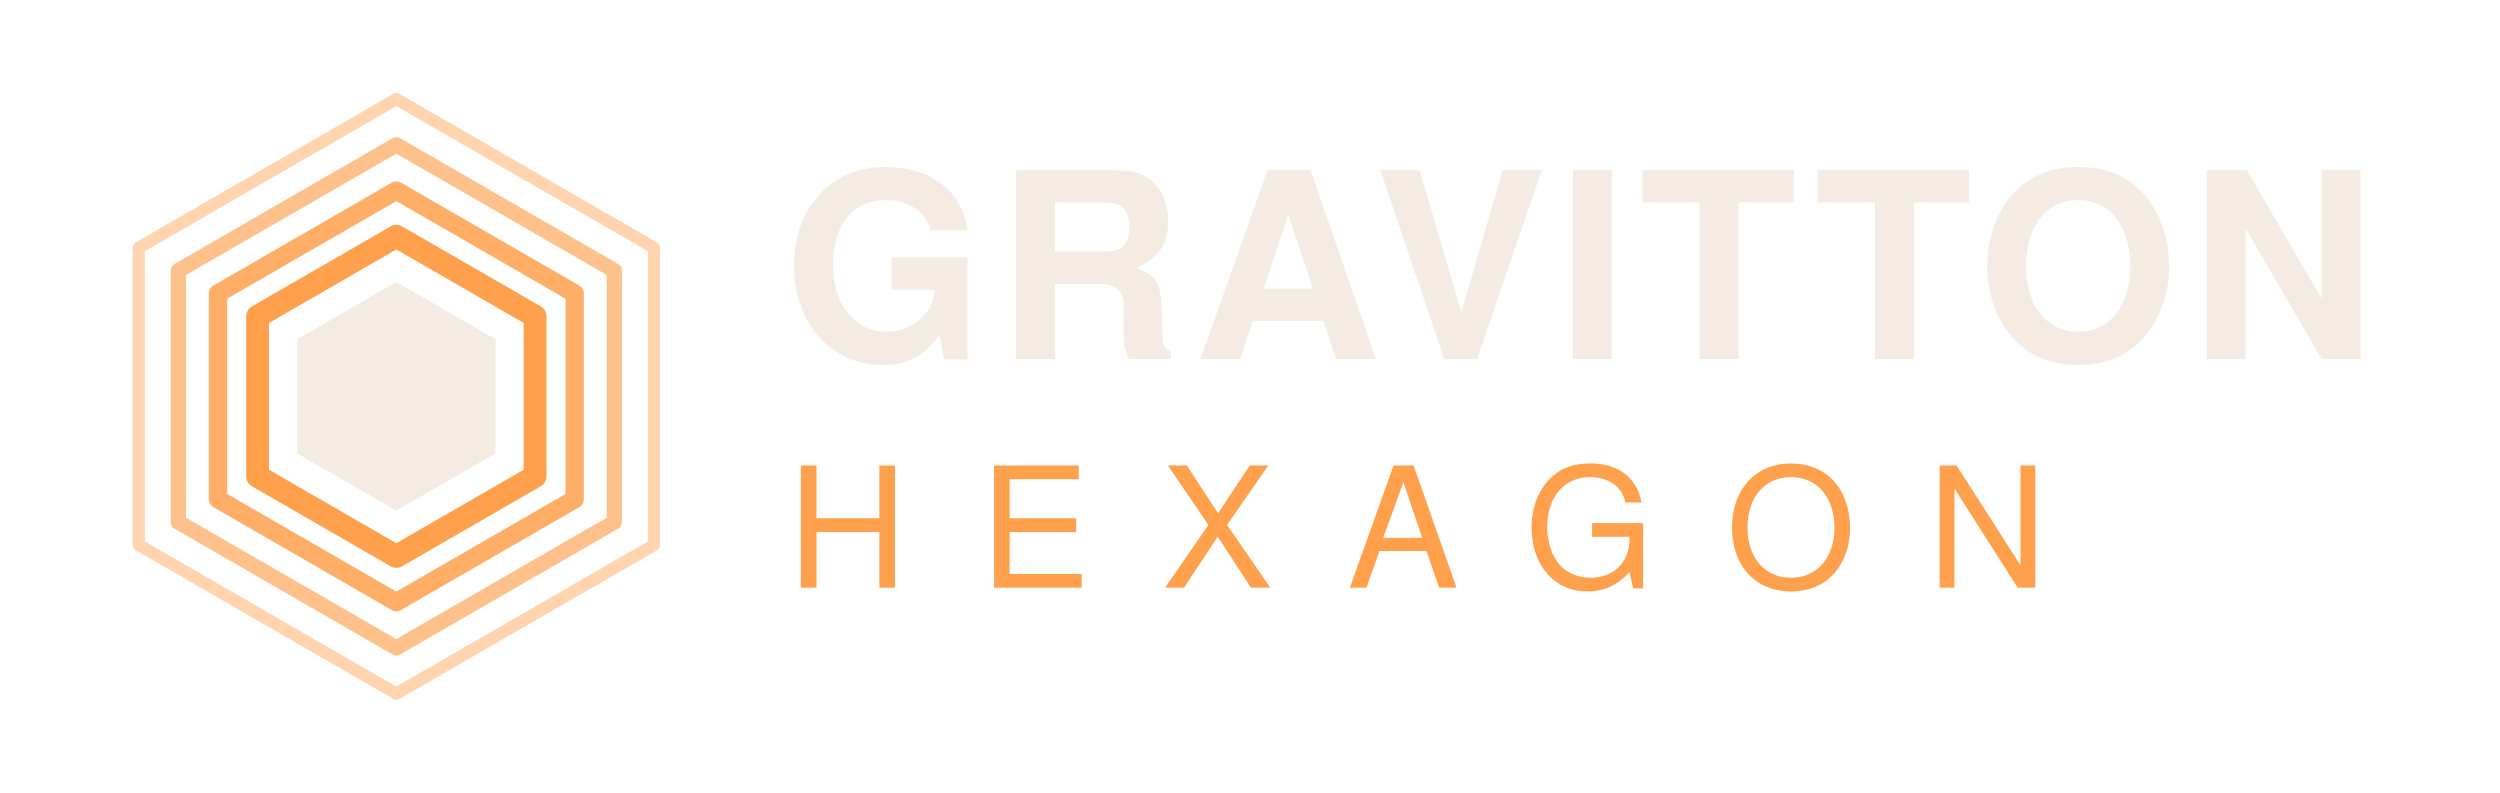
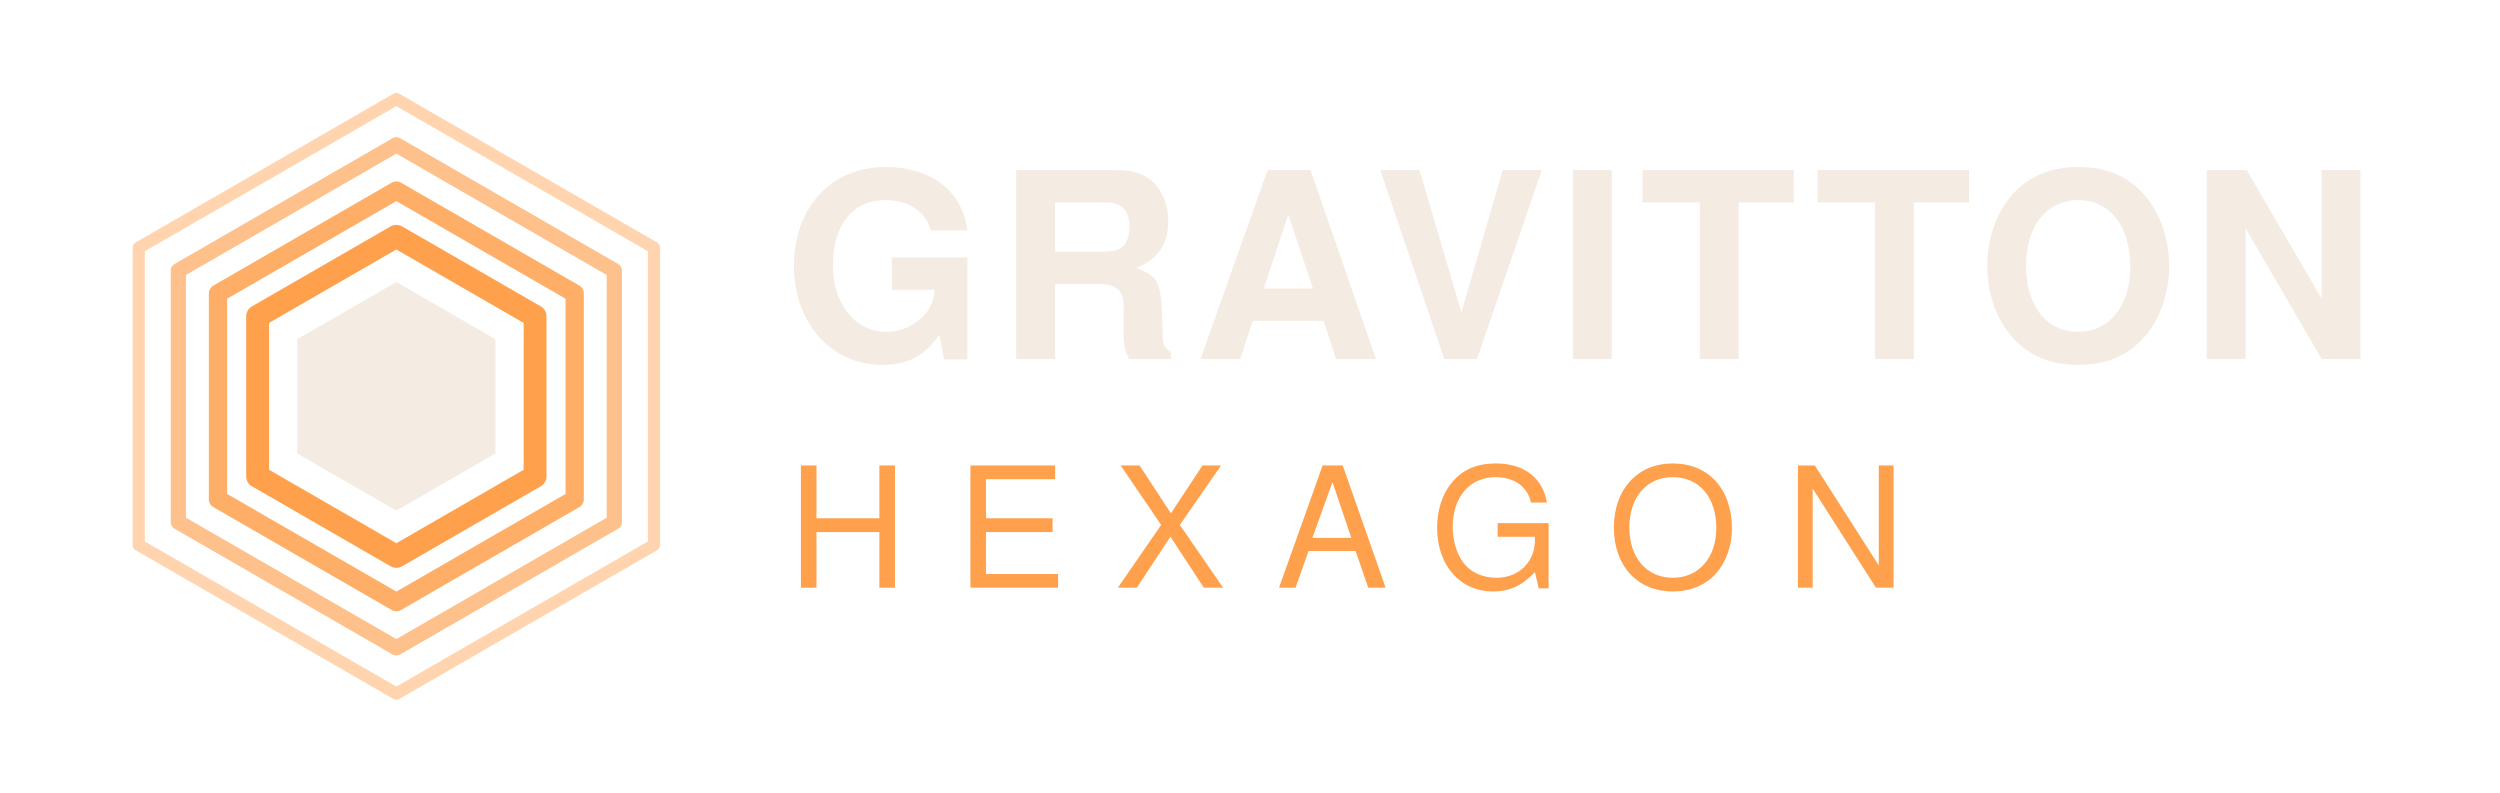
<svg xmlns="http://www.w3.org/2000/svg" width="328" height="104" viewBox="0 0 328 104" role="img" aria-label="Gravitton hexagon">
  <g>
    <polygon points="85.8,71.5 52.0,91.0 18.2,71.5 18.2,32.5 52.0,13.0 85.8,32.5" fill="none" stroke="#ffa04d" stroke-width="1.6" stroke-linejoin="round" opacity="0.45" />
    <polygon points="80.6,68.5 52.0,85.0 23.4,68.5 23.4,35.5 52.0,19.0 80.6,35.5" fill="none" stroke="#ffa04d" stroke-width="2.0" stroke-linejoin="round" opacity="0.65" />
    <polygon points="75.4,65.5 52.0,79.0 28.6,65.5 28.6,38.5 52.0,25.0 75.4,38.5" fill="none" stroke="#ffa04d" stroke-width="2.4" stroke-linejoin="round" opacity="0.85" />
    <polygon points="70.2,62.5 52.0,73.0 33.8,62.5 33.8,41.5 52.0,31.0 70.2,41.5" fill="none" stroke="#ffa04d" stroke-width="3.0" stroke-linejoin="round" opacity="1.0" />
    <polygon points="65.0,59.5 52.0,67.0 39.0,59.5 39.0,44.5 52.0,37.0 65.0,44.5" fill="#f4ece3" />
  </g>
  <text x="102.75" y="47.1" font-family="Helvetica Neue, Helvetica, Arial, sans-serif" font-size="34" font-weight="700" letter-spacing="1.4" fill="#f4ece3">GRAVITTON</text>
-   <text x="103.25" y="77.1" font-family="Helvetica Neue, Helvetica, Arial, sans-serif" font-size="22" font-weight="400" letter-spacing="9.3" fill="#ffa04d">HEXAGON</text>
+   <text x="103.25" y="77.1" font-family="Helvetica Neue, Helvetica, Arial, sans-serif" font-size="22" font-weight="400" letter-spacing="6.2" fill="#ffa04d">HEXAGON</text>
</svg>
